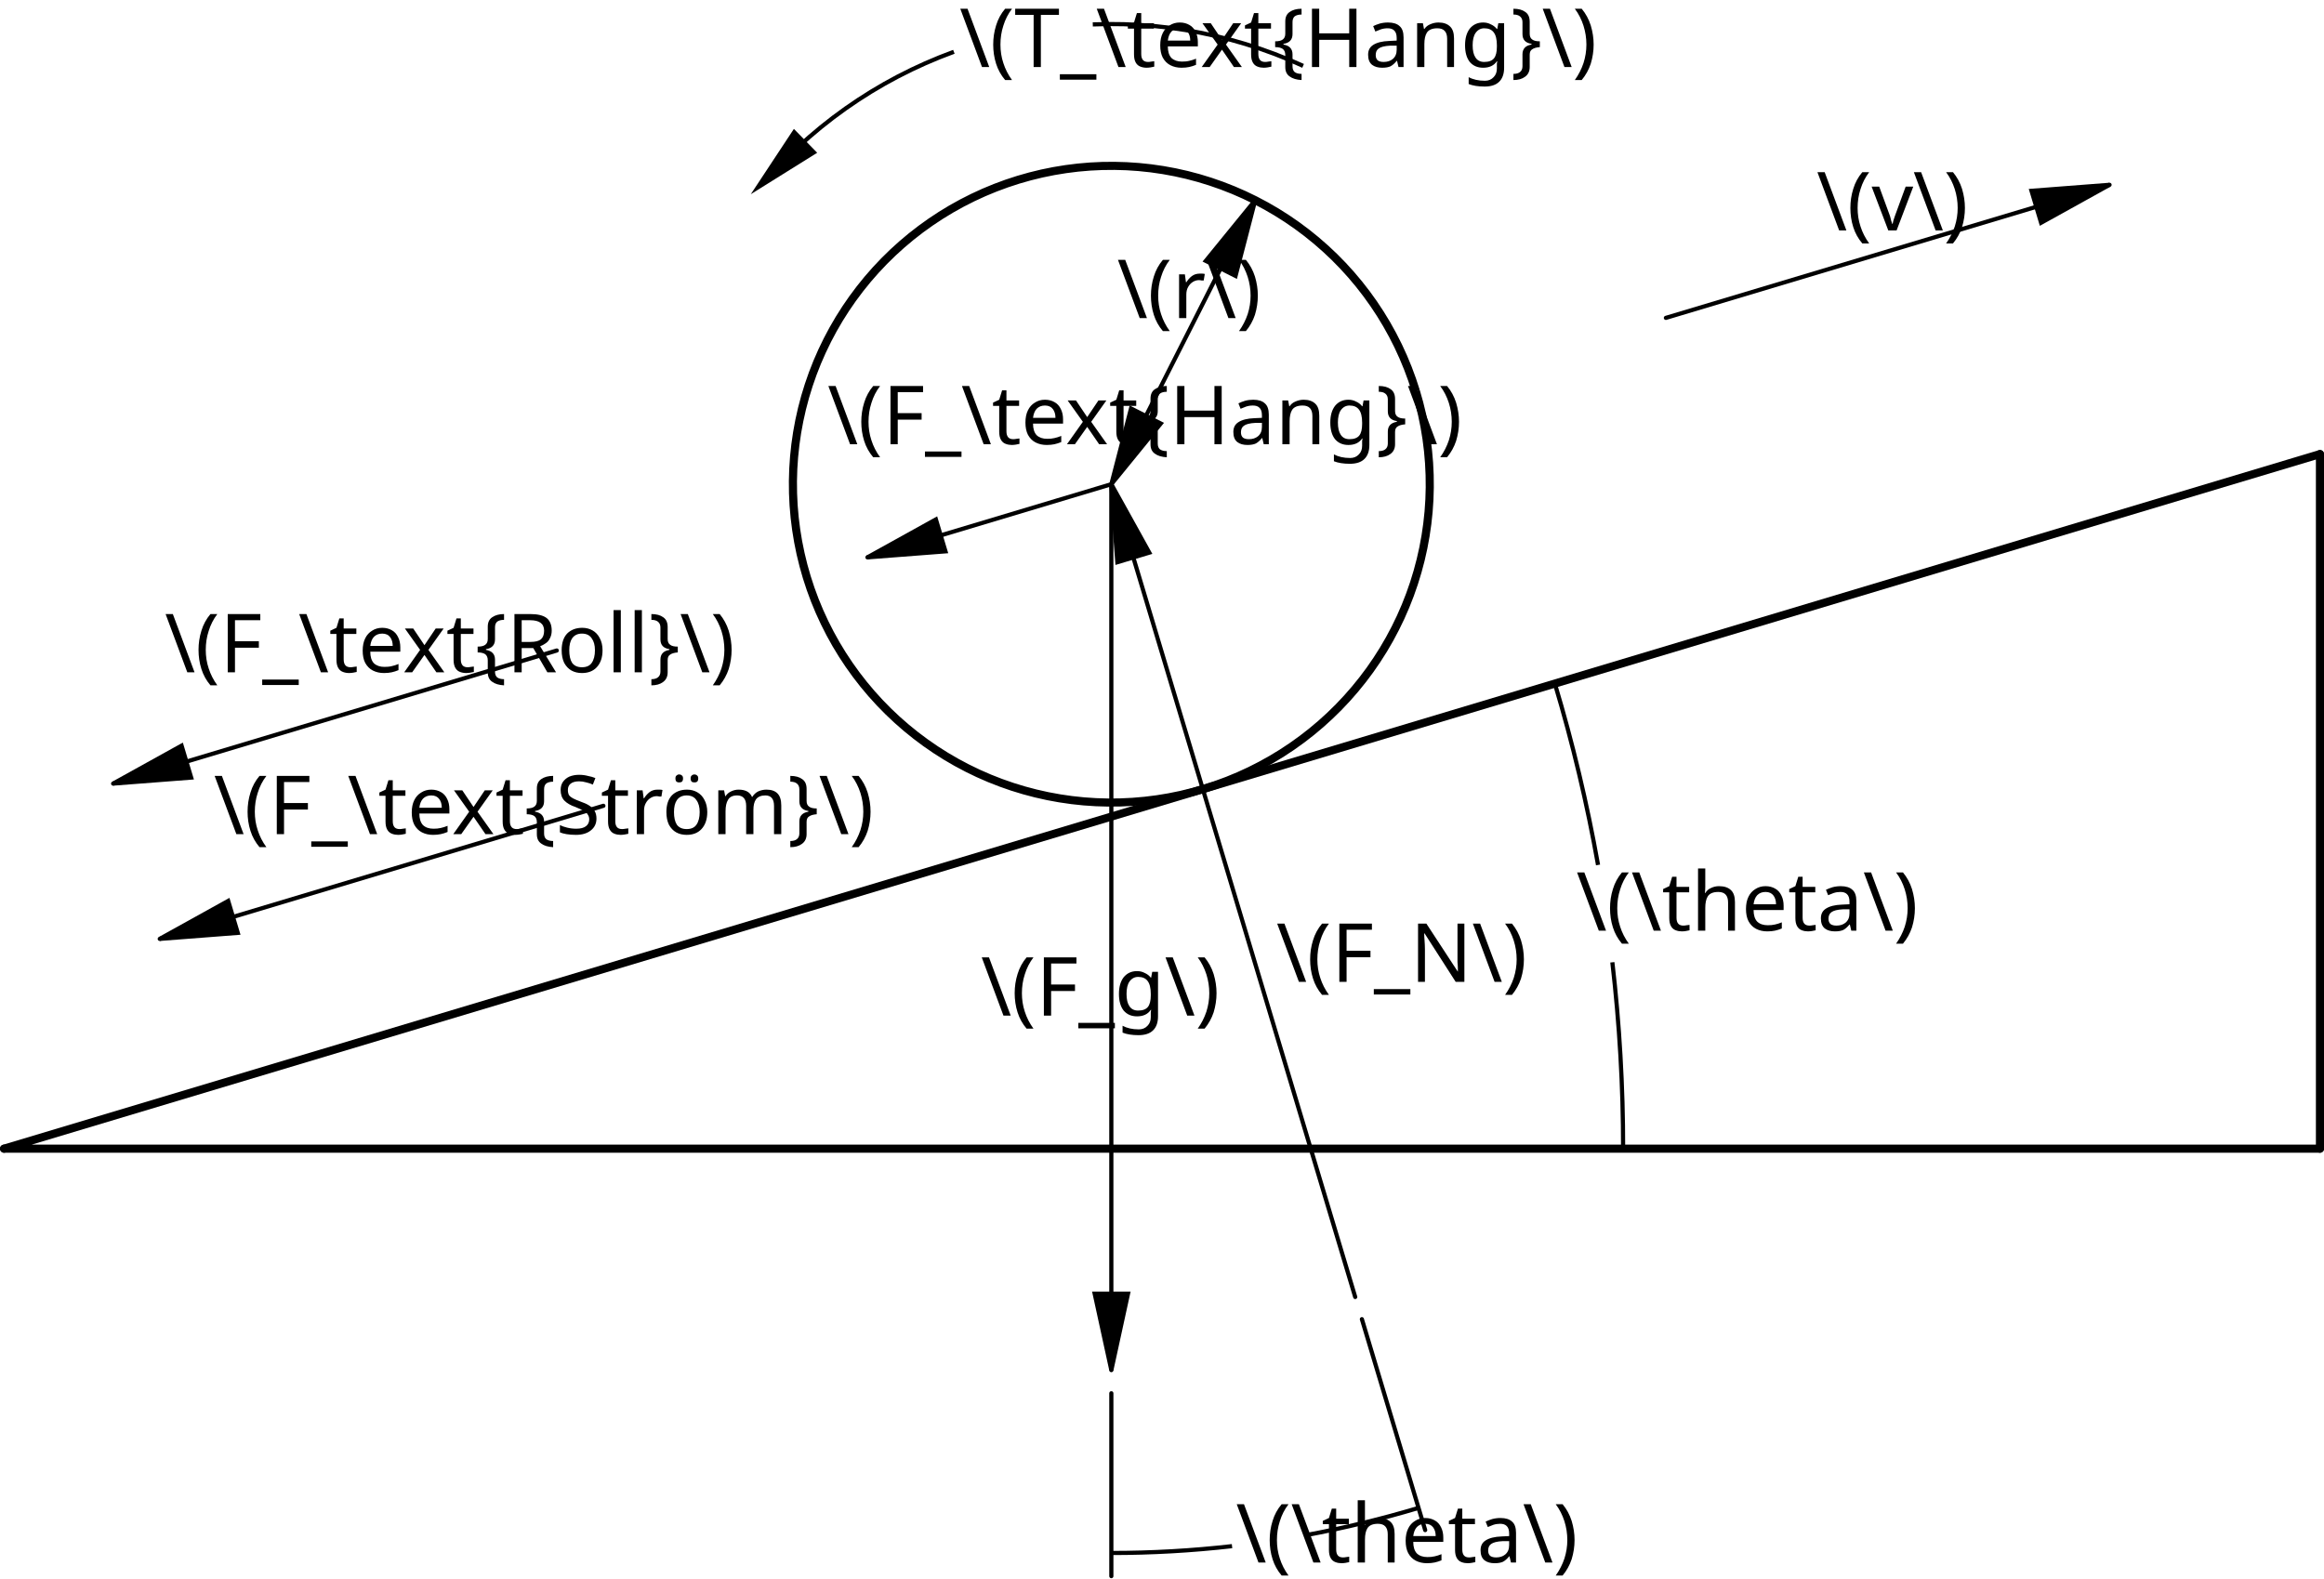
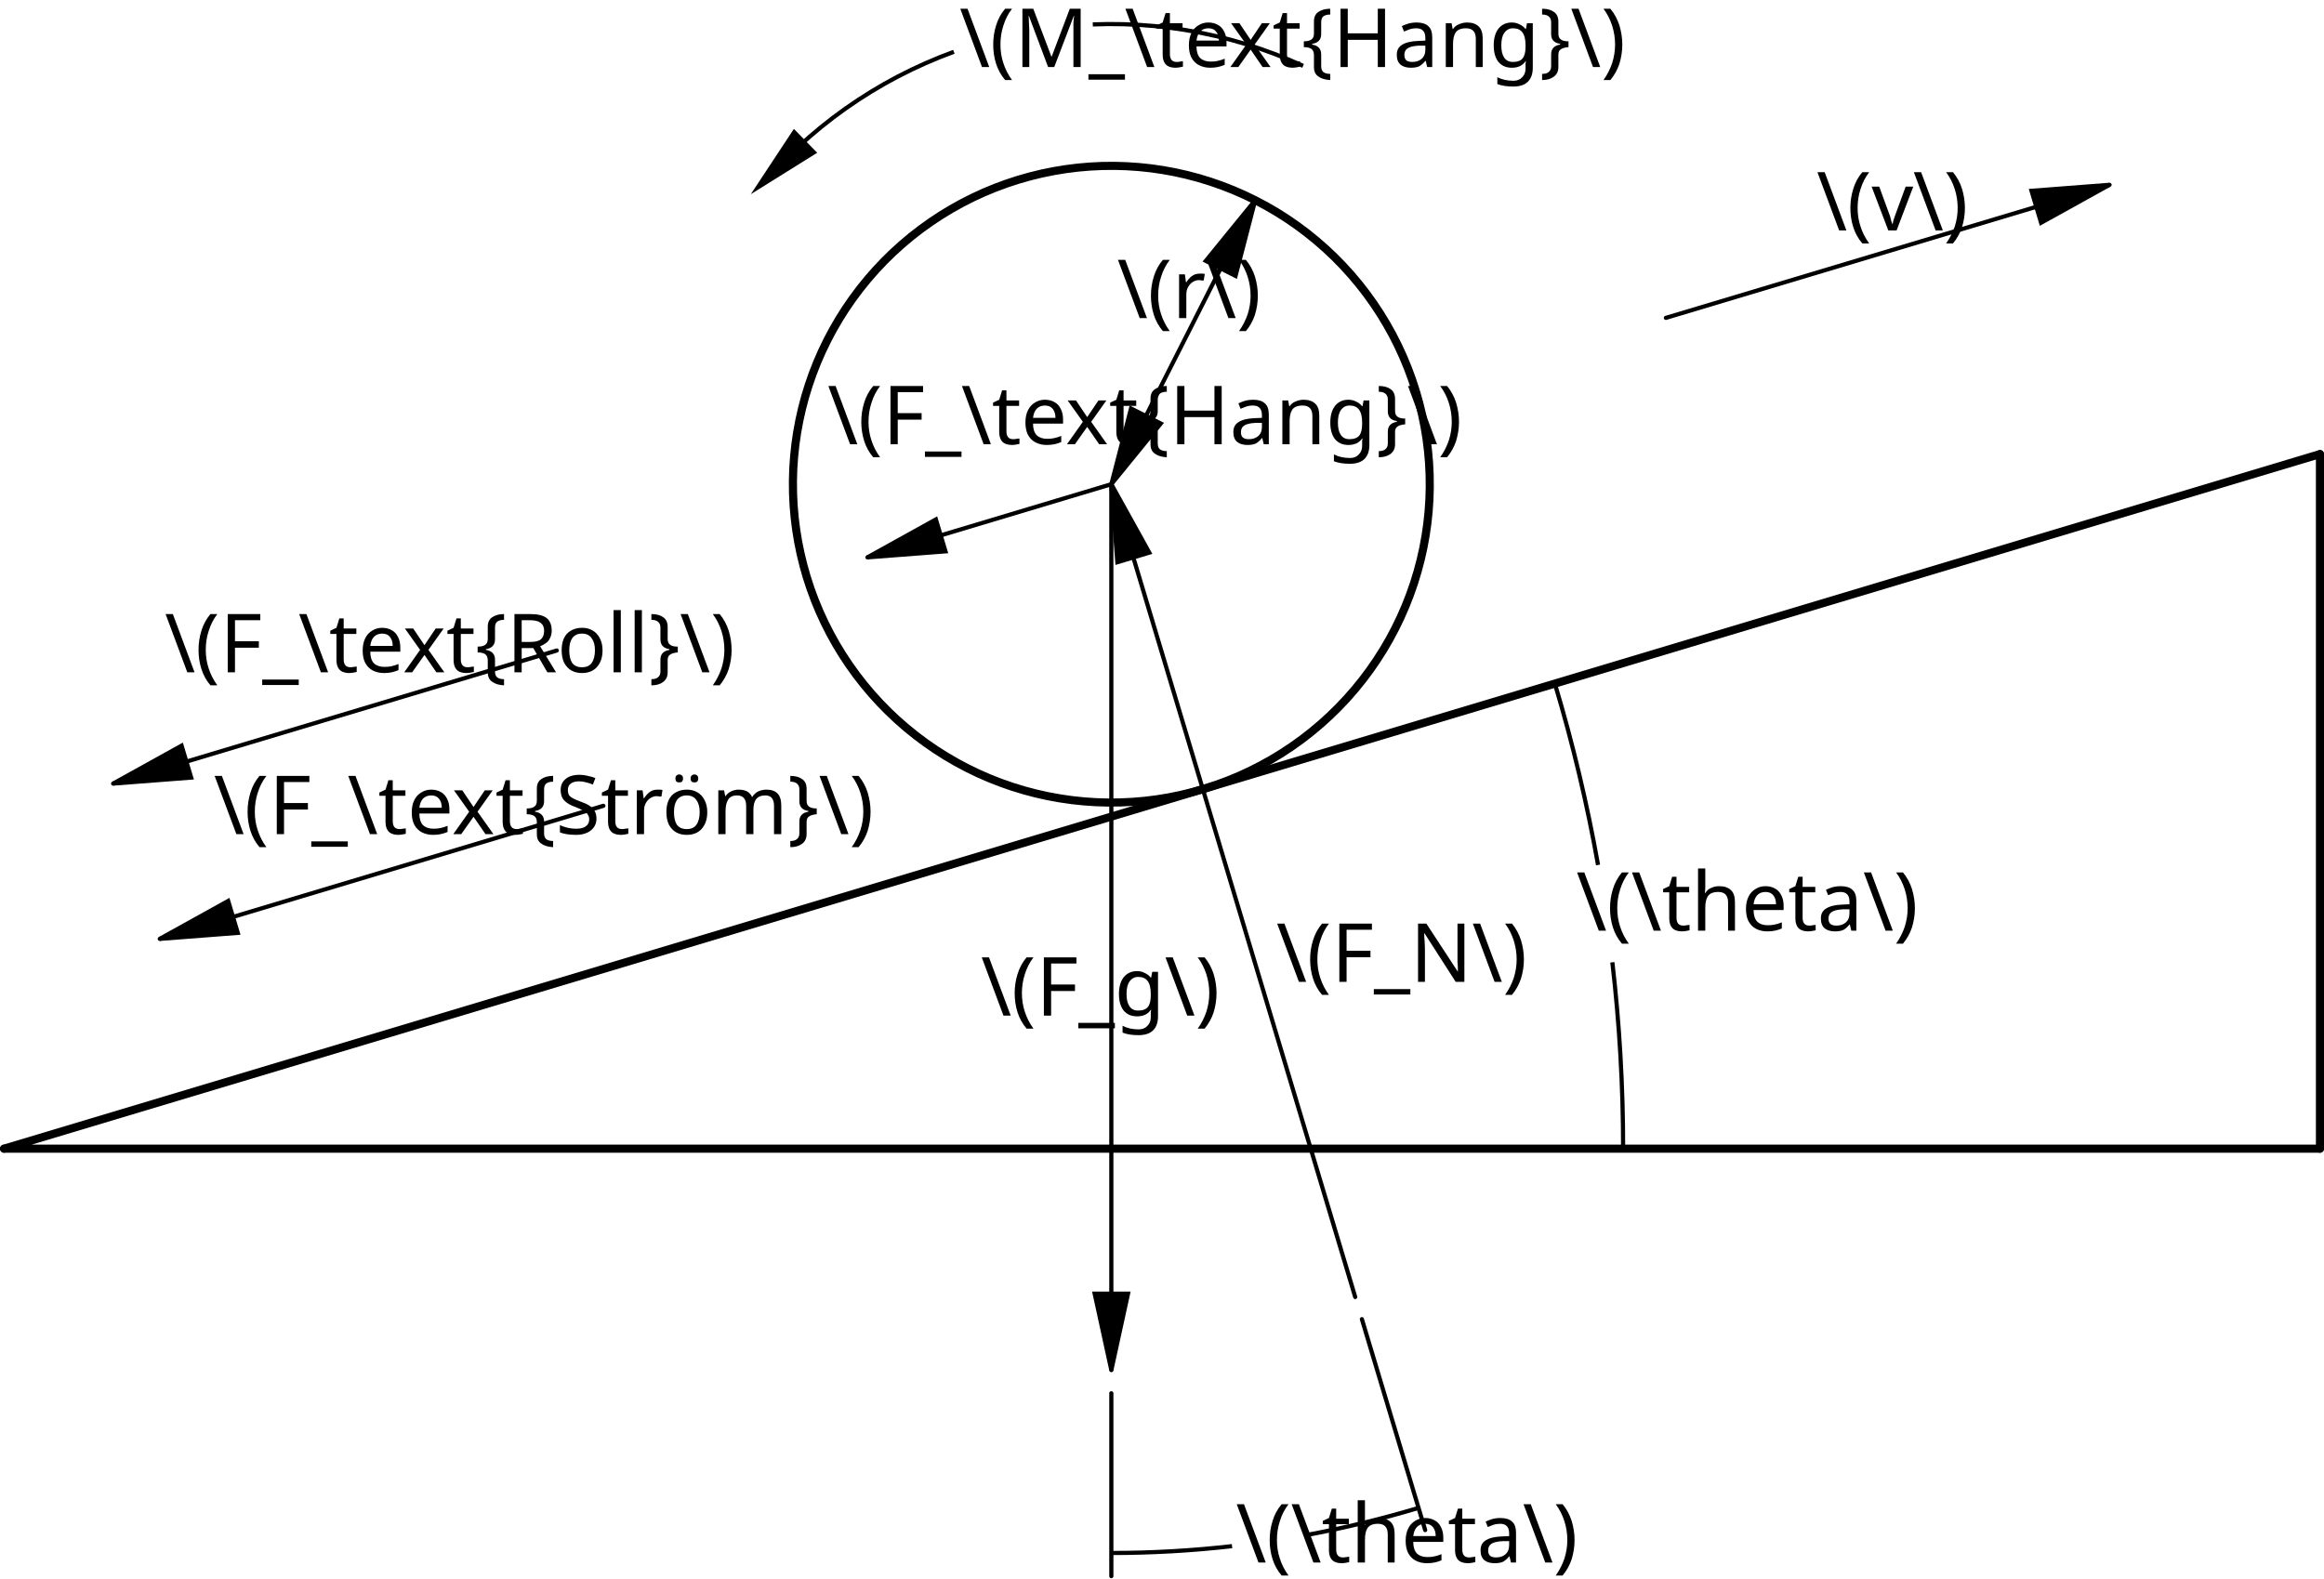
<svg xmlns="http://www.w3.org/2000/svg" width="100.35mm" height="68.164mm" viewBox="0 0 100.35 68.164" version="1.1" id="svg5" xml:space="preserve">
  <defs id="defs2" />
  <g id="layer4" style="display:inline" transform="translate(-185.5314,-59.74208)">
    <g id="layer4-7" style="display:inline" transform="translate(107.0752,0.1175595)">
      <text xml:space="preserve" style="font-variant:normal;font-weight:normal;font-stretch:normal;font-size:3.528px;font-family:'Century Gothic';-inkscape-font-specification:CenturyGothic;writing-mode:lr-tb;fill:#000000;fill-opacity:1;fill-rule:nonzero;stroke:none;stroke-width:0.353" id="text9389-7" x="133.575" y="102.03">
        <tspan x="133.575" y="102.03" id="tspan9387-8" style="stroke-width:0.353">\(F_N\)</tspan>
      </text>
      <text xml:space="preserve" transform="scale(0.9996814,1.000319)" style="font-variant:normal;font-weight:normal;font-stretch:normal;font-size:3.527px;font-family:'Century Gothic';-inkscape-font-specification:CenturyGothic;writing-mode:lr-tb;fill:#000000;fill-opacity:1;fill-rule:nonzero;stroke:none;stroke-width:0.353" id="text9393-1" x="120.856" y="103.458">
        <tspan x="120.856" y="103.458" id="tspan9391-3" style="stroke-width:0.353">\(F_g\)</tspan>
      </text>
      <text xml:space="preserve" transform="scale(1.000647,0.9993536)" style="font-variant:normal;font-weight:normal;font-stretch:normal;font-size:3.53px;font-family:'Century Gothic';-inkscape-font-specification:CenturyGothic;writing-mode:lr-tb;display:inline;fill:#000000;fill-opacity:1;fill-rule:nonzero;stroke:none;stroke-width:0.353" id="text9381-9" x="126.617" y="73.411">
        <tspan x="126.617" y="73.411" id="tspan9379-5" style="stroke-width:0.353">\(r\)</tspan>
      </text>
      <text xml:space="preserve" transform="scale(0.999713,1.000287)" style="font-variant:normal;font-weight:normal;font-stretch:normal;font-size:3.527px;font-family:'Century Gothic';-inkscape-font-specification:CenturyGothic;writing-mode:lr-tb;display:inline;fill:#000000;fill-opacity:1;fill-rule:nonzero;stroke:none;stroke-width:0.353" id="text9385-2" x="114.228" y="78.789">
        <tspan x="114.228" y="78.789" id="tspan9383-9" style="stroke-width:0.353">\(F_\text{Hang}\)</tspan>
      </text>
      <text xml:space="preserve" style="font-size:3.528px;line-height:1.25;font-family:'Century Gothic';-inkscape-font-specification:'Century Gothic';letter-spacing:0px;word-spacing:0px;display:inline;stroke-width:0.265" x="131.829" y="127.112" id="text9665-76">
        <tspan id="tspan9663-5" style="stroke-width:0.265" x="131.829" y="127.112">\(\theta\)</tspan>
      </text>
      <text xml:space="preserve" style="font-size:3.528px;line-height:1.25;font-family:'Century Gothic';-inkscape-font-specification:'Century Gothic';letter-spacing:0px;word-spacing:0px;display:inline;stroke-width:0.265" x="146.525" y="99.82" id="text9665-7-7">
        <tspan id="tspan9663-2-7" style="stroke-width:0.265" x="146.525" y="99.82">\(\theta\)</tspan>
      </text>
    </g>
    <a id="a1512" style="display:inline">
      <text xml:space="preserve" transform="matrix(0.9995744,0,0,1.000426,107.0752,0.1175587)" style="font-variant:normal;font-weight:normal;font-stretch:normal;font-size:3.526px;font-family:'Century Gothic';-inkscape-font-specification:CenturyGothic;writing-mode:lr-tb;display:inline;fill:#000000;fill-opacity:1;fill-rule:nonzero;stroke:none;stroke-width:0.353" id="text9377-7" x="119.943" y="62.494">
-         <tspan x="119.943" id="tspan9375-6" style="stroke-width:0.353" y="62.494">\(T_\text{Hang}\) </tspan>
+         <tspan x="119.943" id="tspan9375-6" style="stroke-width:0.353" y="62.494">\(M_\text{Hang}\) </tspan>
      </text>
    </a>
  </g>
  <g id="layer5" style="display:none" transform="translate(-185.5314,-59.74208)">
    <text xml:space="preserve" transform="matrix(0.9999375,0,0,1.000063,185.5314,59.74208)" style="font-variant:normal;font-weight:normal;font-stretch:normal;font-size:3.528px;font-family:'Century Gothic';-inkscape-font-specification:CenturyGothic;writing-mode:lr-tb;fill:#000000;fill-opacity:1;fill-rule:nonzero;stroke:none;stroke-width:0.353" id="text10200" x="4.43" y="22.787">
      <tspan x="4.43" y="22.787" id="tspan10198" style="stroke-width:0.353">\(F_\text{Reib}\)</tspan>
    </text>
  </g>
  <text xml:space="preserve" transform="scale(0.999903,1.000097)" style="font-variant:normal;font-weight:normal;font-stretch:normal;font-size:3.527px;font-family:'Century Gothic';-inkscape-font-specification:CenturyGothic;writing-mode:lr-tb;fill:#000000;fill-opacity:1;fill-rule:nonzero;stroke:none;stroke-width:0.353" id="text10192" x="9.237" y="36.026">
    <tspan x="9.237" id="tspan10190" style="stroke-width:0.353" y="36.026">\(F_\text{Ström}\)</tspan>
  </text>
  <text xml:space="preserve" transform="scale(0.9997795,1.000221)" style="font-variant:normal;font-weight:normal;font-stretch:normal;font-size:3.527px;font-family:'Century Gothic';-inkscape-font-specification:CenturyGothic;writing-mode:lr-tb;fill:#000000;fill-opacity:1;fill-rule:nonzero;stroke:none;stroke-width:0.353" id="text10196" x="7.123" y="29.033">
    <tspan x="7.123" id="tspan10194" style="stroke-width:0.353" y="29.033">\(F_\text{Roll}\)</tspan>
  </text>
  <text xml:space="preserve" transform="scale(1.000151,0.999849)" style="font-variant:normal;font-weight:normal;font-stretch:normal;font-size:3.528px;font-family:'Century Gothic';-inkscape-font-specification:CenturyGothic;writing-mode:lr-tb;fill:#000000;fill-opacity:1;fill-rule:nonzero;stroke:none;stroke-width:0.353" id="text10204" x="78.435" y="9.954">
    <tspan x="78.435" y="9.954" id="tspan10202" style="stroke-width:0.353">\(v\)</tspan>
  </text>
  <g id="g10206" transform="matrix(0.3527778,0,0,-0.3527778,37.45621,24.07233)">
    <path d="M 0,0 8.379,4.644 9.552,0.735 0,0 m 29.853,-99.509 -2.041,9.36 h 4.082 l -2.041,-9.36 m 0,108.465 4.644,-8.379 -3.91,-1.173 -0.734,9.552 m 17.611,34.77 -2.409,-9.272 -3.641,1.845 6.05,7.427 m -17.611,-34.77 2.408,9.272 3.642,-1.844 -6.05,-7.428 m -122.18,-36.654 8.379,4.644 1.173,-3.909 -9.552,-0.735 m 5.704,-19.012 8.379,4.645 1.172,-3.91 -9.551,-0.735 m 238.655,92.32 -8.379,-4.645 -1.173,3.91 9.552,0.735" style="fill:none;stroke:#000000;stroke-width:0.51;stroke-linecap:butt;stroke-linejoin:miter;stroke-miterlimit:10;stroke-dasharray:none;stroke-opacity:1" id="path10208" />
  </g>
  <g id="g10210" transform="matrix(0.3527778,0,0,-0.3527778,70.08601,49.61214)">
    <path d="m 0,0 -0.021,2.859 -0.061,2.858 -0.104,2.856 -0.144,2.856 -0.185,2.852 -0.227,2.85 -0.267,2.846 -0.309,2.842 m -1.75,11.917 -0.521,2.807 -0.561,2.8 -0.601,2.791 -0.642,2.782 -0.681,2.773 -0.722,2.763 -0.761,2.752 -0.801,2.741 m -54.283,-106.443 1.85,0.013 1.85,0.039 1.85,0.066 1.848,0.091 1.847,0.118 1.845,0.144 1.843,0.17 1.84,0.196 m 8.916,1.325 1.758,0.336 1.753,0.36 1.748,0.384 1.742,0.408 1.737,0.432 1.731,0.455 1.724,0.479 1.717,0.502" style="fill:none;stroke:#000000;stroke-width:0.51;stroke-linecap:butt;stroke-linejoin:miter;stroke-miterlimit:10;stroke-dasharray:none;stroke-opacity:1" id="path10212" />
  </g>
  <g id="g10214" transform="matrix(0.3527778,0,0,-0.3527778,56.86905,3.133063)">
    <path d="m -1.706,0.817 -1.732,0.759 -1.757,0.7 -1.78,0.641 -1.8,0.581 -1.818,0.52 -1.835,0.459 -1.849,0.397 -1.862,0.335 -1.871,0.272 -1.88,0.209 -1.886,0.145 -1.889,0.083 -1.892,0.019 -1.89,-0.045 m -17.002,-3.353 -1.754,-0.672 -1.73,-0.73 -1.705,-0.787 -1.678,-0.843 -1.649,-0.899 -1.618,-0.954 -1.585,-1.007 -1.551,-1.059 -1.515,-1.11 -1.477,-1.16 -1.437,-1.209 -1.397,-1.256 -1.353,-1.302" style="fill:none;stroke:#000000;stroke-width:0.51;stroke-linecap:butt;stroke-linejoin:miter;stroke-miterlimit:10;stroke-dasharray:none;stroke-opacity:1" id="path10216" />
  </g>
  <g id="g10218" transform="matrix(0.3527778,0,0,-0.3527778,61.13677,16.89284)">
    <path style="fill:none;stroke:#000000;stroke-width:0.992;stroke-linecap:butt;stroke-linejoin:miter;stroke-miterlimit:10;stroke-dasharray:none;stroke-opacity:1" d="m 0,0 -0.464,1.419 -0.518,1.401 -0.571,1.379 -0.623,1.357 -0.675,1.332 -0.726,1.305 -0.775,1.276 -0.823,1.246 -0.871,1.213 -0.916,1.179 -0.961,1.143 -1.004,1.106 -1.045,1.066 -1.086,1.025 -1.124,0.983 -1.16,0.939 -1.196,0.894 -1.23,0.848 -1.261,0.8 -1.29,0.751 -1.319,0.701 -1.344,0.65 -1.368,0.598 -1.39,0.545 -1.41,0.491 -1.428,0.438 -1.443,0.382 -1.457,0.326 -1.469,0.271 -1.477,0.214 -1.485,0.157 -1.49,0.101 -1.493,0.043 -1.493,-0.014 -1.491,-0.071 -1.488,-0.128 -1.482,-0.186 -1.473,-0.241 -1.463,-0.298 -1.451,-0.354 -1.436,-0.409 -1.419,-0.464 -1.401,-0.518 -1.379,-0.571 -1.357,-0.624 -1.332,-0.675 -1.305,-0.725 -1.276,-0.775 -1.246,-0.824 -1.213,-0.87 -1.179,-0.916 -1.143,-0.961 -1.106,-1.004 -1.066,-1.045 -1.025,-1.086 -0.983,-1.124 -0.939,-1.161 -0.894,-1.196 -0.848,-1.229 -0.8,-1.261 -0.751,-1.29 -0.701,-1.319 -0.65,-1.344 -0.598,-1.368 -0.545,-1.39 -0.491,-1.41 -0.438,-1.428 -0.382,-1.444 -0.326,-1.457 -0.271,-1.468 -0.214,-1.478 -0.157,-1.485 -0.101,-1.489 -0.043,-1.493 0.014,-1.493 0.071,-1.492 0.129,-1.487 0.185,-1.482 0.241,-1.473 0.298,-1.463 0.354,-1.451 0.409,-1.436 0.464,-1.419 0.518,-1.401 0.571,-1.38 0.624,-1.356 0.675,-1.332 0.725,-1.305 0.775,-1.277 0.824,-1.245 0.87,-1.213 0.916,-1.179 0.961,-1.143 1.004,-1.106 1.046,-1.066 1.085,-1.025 1.124,-0.983 1.161,-0.939 1.196,-0.894 1.229,-0.848 1.261,-0.8 1.291,-0.751 1.318,-0.701 1.344,-0.65 1.368,-0.598 1.391,-0.545 1.409,-0.492 1.428,-0.437 1.444,-0.382 1.457,-0.327 1.468,-0.27 1.478,-0.214 1.485,-0.158 1.49,-0.1 1.492,-0.043 1.493,0.014 1.492,0.071 1.487,0.128 1.482,0.185 1.473,0.242 1.464,0.298 1.45,0.354 1.436,0.409 1.42,0.464 1.4,0.518 1.38,0.571 1.356,0.623 1.332,0.676 1.305,0.725 1.277,0.775 1.245,0.823 1.214,0.871 1.179,0.916 1.143,0.961 1.105,1.004 1.066,1.045 1.025,1.086 0.983,1.124 0.939,1.161 0.895,1.196 0.847,1.229 0.8,1.261 0.751,1.29 0.701,1.319 0.65,1.344 0.598,1.368 0.545,1.39 0.492,1.41 0.437,1.428 0.382,1.443 0.327,1.457 0.27,1.469 0.214,1.478 0.158,1.484 0.1,1.49 0.043,1.493 -0.014,1.493 L 1.616,-8.793 1.488,-7.305 1.303,-5.823 1.061,-4.35 0.763,-2.887 0.409,-1.436 0,0" id="path10220" />
  </g>
  <g id="g10222" transform="matrix(0.3527778,0,0,-0.3527778,0.1749825,49.61214)">
    <path d="m 0,0 v 0 m 283.465,0 v 0 m 0,85.039 v 0" style="fill:none;stroke:#000000;stroke-width:0.992;stroke-linecap:round;stroke-linejoin:miter;stroke-miterlimit:10;stroke-dasharray:none;stroke-opacity:1" id="path10224" />
  </g>
  <path d="m 37.456,24.072 10.531,-3.159 m 0,0 v 38.264 m 0,-38.264 10.531,35.105 M 47.988,20.913 54.2,8.647 M 24.042,28.096 4.885,33.844 M 26.054,34.803 6.898,40.551 M 91.09,7.982 71.933,13.729" style="fill:none;stroke:#000000;stroke-width:0.18;stroke-linecap:round;stroke-linejoin:round;stroke-miterlimit:10;stroke-dasharray:none;stroke-opacity:1" id="path10228" />
  <g id="g10230" transform="matrix(0.3527778,0,0,-0.3527778,47.98755,60.17681)">
    <path d="M 0,0 V -22.386 M 30.667,9.075 38.414,-16.748" style="fill:none;stroke:#000000;stroke-width:0.51;stroke-linecap:round;stroke-linejoin:round;stroke-miterlimit:10;stroke-dasharray:none;stroke-opacity:1" id="path10232" />
  </g>
  <g id="g10234" transform="matrix(0.3527778,0,0,-0.3527778,0.1749825,49.61214)">
    <path d="m 0,0 h 283.465 m 0,0 v 85.039 m 0,0 L 0,0" style="fill:none;stroke:#000000;stroke-width:0.992;stroke-linecap:round;stroke-linejoin:round;stroke-miterlimit:10;stroke-dasharray:none;stroke-opacity:1" id="path10236" />
  </g>
  <path d="m 37.456,24.072 2.956,-1.638 0.414,1.379 m 7.162,35.364 -0.72,-3.302 h 1.44 m -0.72,-34.962 1.638,2.956 -1.379,0.414 m 5.954,-15.636 -0.85,3.271 -1.284,-0.651 m -4.078,9.646 0.849,-3.271 1.285,0.651 m -45.237,15.551 2.956,-1.638 0.414,1.379 m -1.357,6.966 2.956,-1.639 0.413,1.379 M 91.09,7.982 88.134,9.621 87.72,8.241" style="fill:#000000;fill-opacity:1;fill-rule:nonzero;stroke:none;stroke-width:0.353" id="path10240" />
  <g id="g10242-7" transform="matrix(-0.1429151,0.3225328,0.3225328,0.1429152,32.4192,8.387746)">
    <path d="m 0,0 -9.448,1.585 1.518,3.79" style="fill:#000000;fill-opacity:1;fill-rule:nonzero;stroke:none" id="path10244-5" />
  </g>
</svg>
